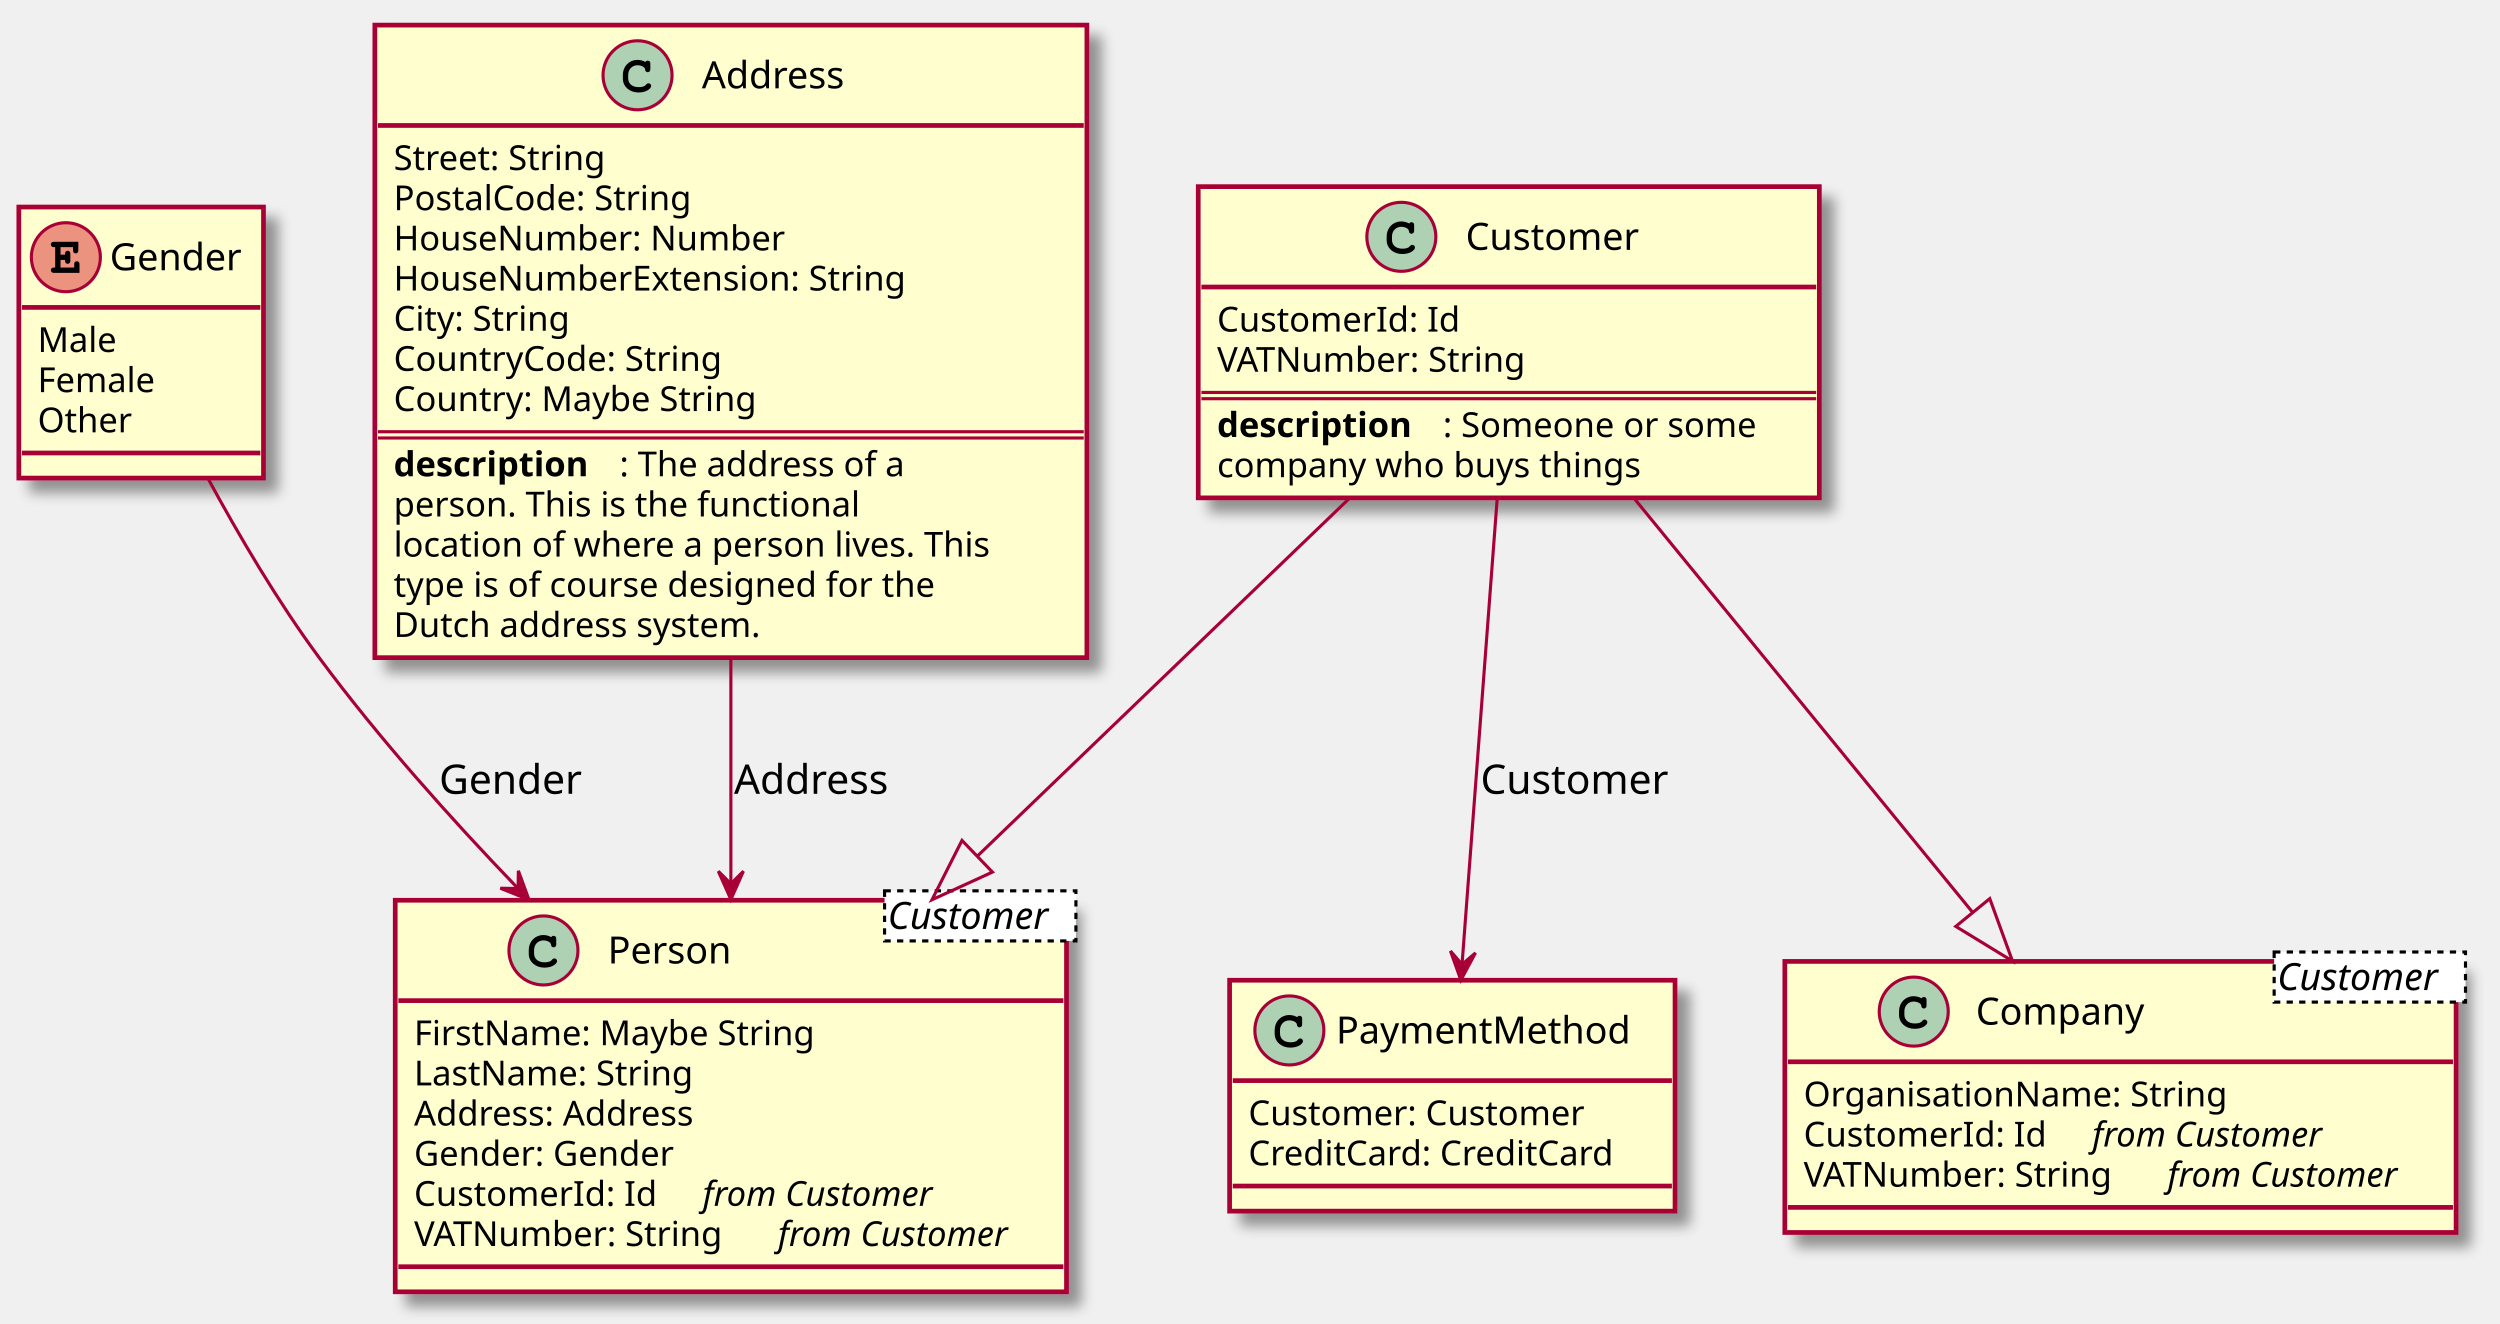
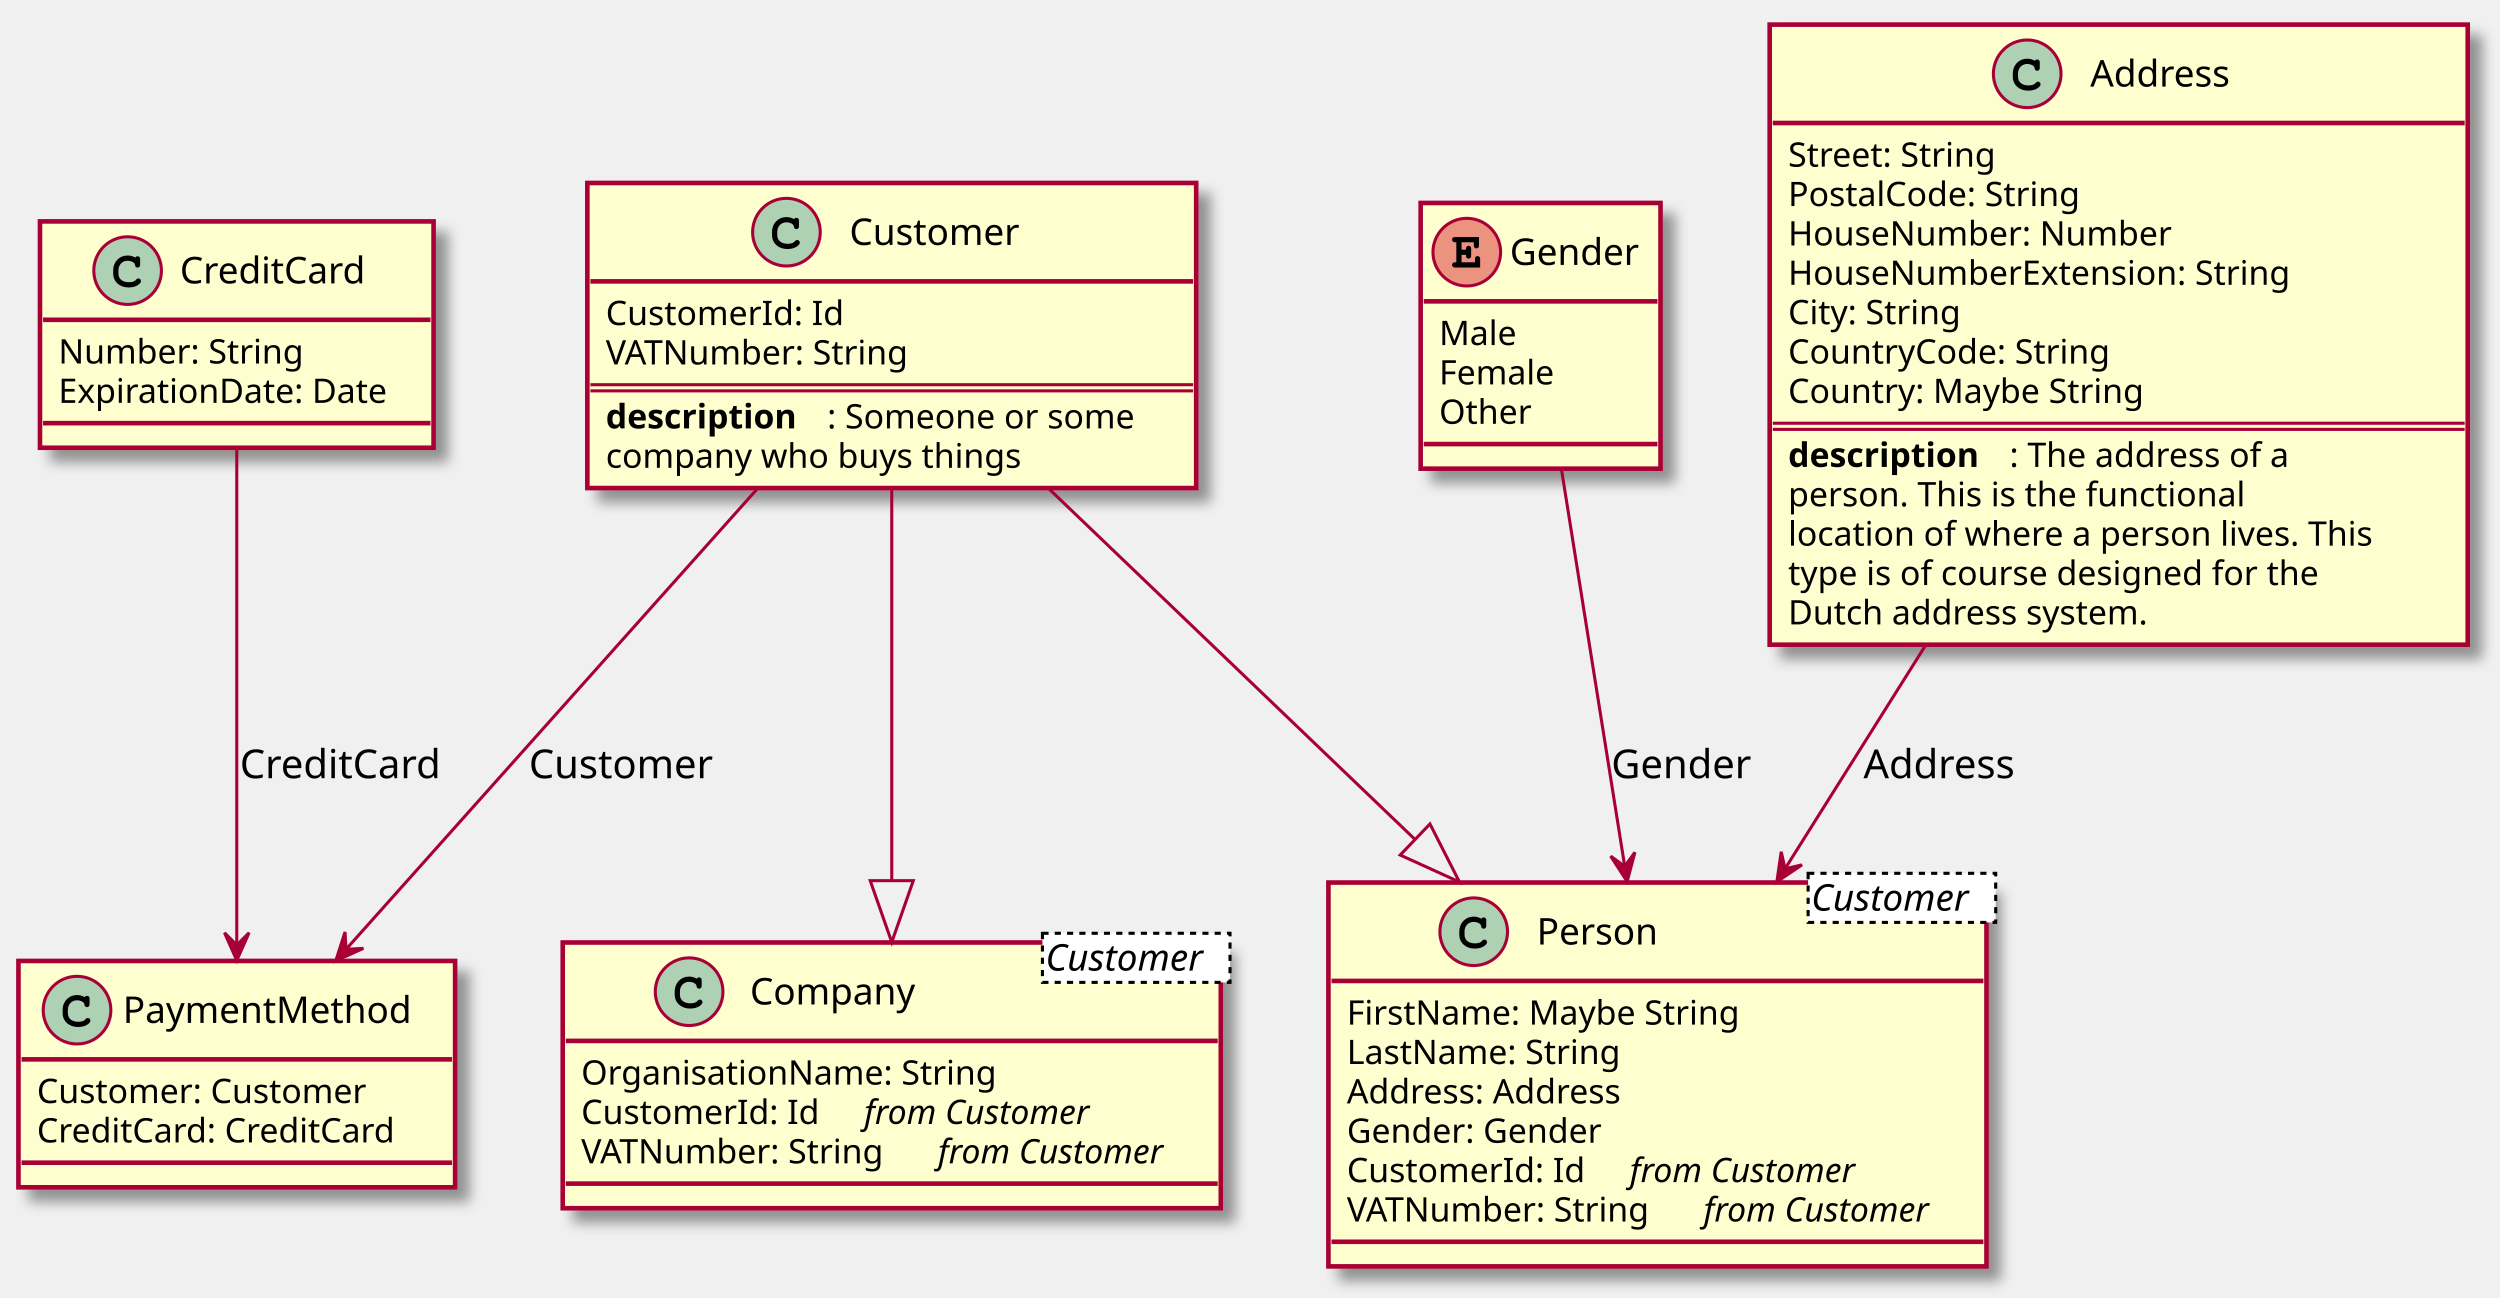
- <svg xmlns="http://www.w3.org/2000/svg" contentScriptType="application/ecmascript" contentStyleType="text/css" height="422px" preserveAspectRatio="none" style="width:797px;height:422px;" version="1.1" viewBox="0 0 797 422" width="797px" zoomAndPan="magnify">
+ <svg xmlns="http://www.w3.org/2000/svg" contentScriptType="application/ecmascript" contentStyleType="text/css" height="422px" preserveAspectRatio="none" style="width:813px;height:422px;" version="1.1" viewBox="0 0 813 422" width="813px" zoomAndPan="magnify">
  <defs>
-     <filter height="300%" id="fi6kofl54fwqf" width="300%" x="-1" y="-1">
+     <filter height="300%" id="f1x8xtgmar4hmu" width="300%" x="-1" y="-1">
      <feGaussianBlur result="blurOut" stdDeviation="2.0" />
      <feColorMatrix in="blurOut" result="blurOut2" type="matrix" values="0 0 0 0 0 0 0 0 0 0 0 0 0 0 0 0 0 0 .4 0" />
      <feOffset dx="4.0" dy="4.0" in="blurOut2" result="blurOut3" />
      <feBlend in="SourceGraphic" in2="blurOut3" mode="normal" />
    </filter>
  </defs>
  <g>
-     <rect fill="#FEFECE" filter="url(#fi6kofl54fwqf)" height="86.414" id="Gender" style="stroke: #A80036; stroke-width: 1.5;" width="78" x="6" y="66" />
-     <ellipse cx="21" cy="82" fill="#EB937F" rx="11" ry="11" style="stroke: #A80036; stroke-width: 1.0;" />
-     <path d="M19.297,82.875 L19.297,85.297 L23.656,85.297 L23.656,84.422 C23.656,83.938 23.688,83.797 23.797,83.641 C23.969,83.391 24.234,83.281 24.5,83.281 C24.781,83.281 25.062,83.438 25.234,83.688 C25.312,83.844 25.344,83.984 25.344,84.422 L25.344,87 L17.344,87 C16.953,87 16.719,86.953 16.578,86.828 C16.359,86.672 16.219,86.422 16.219,86.156 C16.219,85.859 16.375,85.594 16.625,85.422 C16.781,85.312 16.938,85.297 17.344,85.297 L17.594,85.297 L17.594,78.781 L17.344,78.781 C16.922,78.781 16.734,78.75 16.578,78.641 C16.359,78.469 16.219,78.219 16.219,77.938 C16.219,77.656 16.375,77.359 16.625,77.203 C16.781,77.109 16.906,77.094 17.344,77.094 L24.969,77.094 L24.969,79.641 C24.969,80.109 24.938,80.25 24.828,80.422 C24.656,80.641 24.391,80.781 24.125,80.781 C23.844,80.781 23.562,80.625 23.391,80.375 C23.312,80.219 23.281,80.047 23.281,79.641 L23.281,78.781 L19.297,78.781 L19.297,81.188 L20.75,81.188 L20.75,81.062 C20.75,80.609 20.781,80.453 20.891,80.281 C21.062,80.062 21.328,79.922 21.578,79.922 C22.031,79.922 22.344,80.234 22.406,80.703 C22.422,80.859 22.422,80.906 22.422,81.062 L22.422,82.984 C22.422,83.438 22.391,83.594 22.266,83.75 C22.109,83.969 21.844,84.109 21.594,84.109 C21.297,84.109 21.016,83.953 20.859,83.703 C20.781,83.547 20.75,83.391 20.75,82.984 L20.75,82.875 Z " />
-     <text fill="#000000" font-family="sans-serif" font-size="12" lengthAdjust="spacingAndGlyphs" textLength="46" x="35" y="86.154">Gender</text>
-     <line style="stroke: #A80036; stroke-width: 1.5;" x1="7" x2="83" y1="98" y2="98" />
-     <text fill="#000000" font-family="sans-serif" font-size="11" lengthAdjust="spacingAndGlyphs" textLength="26" x="12" y="112.21">Male</text>
-     <text fill="#000000" font-family="sans-serif" font-size="11" lengthAdjust="spacingAndGlyphs" textLength="41" x="12" y="125.015">Female</text>
-     <text fill="#000000" font-family="sans-serif" font-size="11" lengthAdjust="spacingAndGlyphs" textLength="32" x="12" y="137.82">Other</text>
-     <line style="stroke: #A80036; stroke-width: 1.5;" x1="7" x2="83" y1="144.414" y2="144.414" />
-     <rect fill="#FEFECE" filter="url(#fi6kofl54fwqf)" height="201.656" id="Address" style="stroke: #A80036; stroke-width: 1.5;" width="227" x="119.5" y="8" />
-     <ellipse cx="203.25" cy="24" fill="#ADD1B2" rx="11" ry="11" style="stroke: #A80036; stroke-width: 1.0;" />
-     <path d="M205.594,19.672 L205.766,19.75 C205.984,19.438 206.188,19.344 206.484,19.344 C206.781,19.344 207.062,19.484 207.219,19.75 C207.312,19.906 207.328,20.031 207.328,20.469 L207.328,21.891 C207.328,22.312 207.297,22.5 207.188,22.656 C207.016,22.875 206.75,23.016 206.484,23.016 C206.266,23.016 206.031,22.906 205.891,22.766 C205.75,22.641 205.719,22.516 205.656,22.109 C205.562,21.703 205.391,21.484 204.906,21.203 C204.438,20.953 203.828,20.797 203.25,20.797 C201.516,20.797 200.266,22.109 200.266,23.891 L200.266,24.984 C200.266,26.688 201.562,27.781 203.609,27.781 C204.375,27.781 205.062,27.656 205.484,27.391 C205.672,27.297 205.672,27.297 206.125,26.812 C206.312,26.625 206.516,26.547 206.734,26.547 C207.203,26.547 207.594,26.938 207.594,27.391 C207.594,27.781 207.266,28.234 206.688,28.641 C205.938,29.188 204.781,29.484 203.562,29.484 C200.672,29.484 198.562,27.594 198.562,25.016 L198.562,23.891 C198.562,21.172 200.562,19.094 203.188,19.094 C204.062,19.094 204.656,19.234 205.594,19.672 Z " />
-     <text fill="#000000" font-family="sans-serif" font-size="12" lengthAdjust="spacingAndGlyphs" textLength="51" x="223.75" y="28.154">Address</text>
-     <line style="stroke: #A80036; stroke-width: 1.5;" x1="120.5" x2="345.5" y1="40" y2="40" />
-     <text fill="#000000" font-family="sans-serif" font-size="11" lengthAdjust="spacingAndGlyphs" textLength="77" x="125.5" y="54.21">Street: String</text>
-     <text fill="#000000" font-family="sans-serif" font-size="11" lengthAdjust="spacingAndGlyphs" textLength="106" x="125.5" y="67.015">PostalCode: String</text>
-     <text fill="#000000" font-family="sans-serif" font-size="11" lengthAdjust="spacingAndGlyphs" textLength="134" x="125.5" y="79.82">HouseNumber: Number</text>
-     <text fill="#000000" font-family="sans-serif" font-size="11" lengthAdjust="spacingAndGlyphs" textLength="178" x="125.5" y="92.624">HouseNumberExtension: String</text>
-     <text fill="#000000" font-family="sans-serif" font-size="11" lengthAdjust="spacingAndGlyphs" textLength="63" x="125.5" y="105.429">City: String</text>
-     <text fill="#000000" font-family="sans-serif" font-size="11" lengthAdjust="spacingAndGlyphs" textLength="115" x="125.5" y="118.234">CountryCode: String</text>
-     <text fill="#000000" font-family="sans-serif" font-size="11" lengthAdjust="spacingAndGlyphs" textLength="126" x="125.5" y="131.039">Country: Maybe String</text>
-     <line style="stroke: #A80036; stroke-width: 1.0;" x1="120.5" x2="345.5" y1="137.633" y2="137.633" />
-     <line style="stroke: #A80036; stroke-width: 1.0;" x1="120.5" x2="345.5" y1="139.633" y2="139.633" />
-     <text fill="#000000" font-family="sans-serif" font-size="11" font-weight="bold" lengthAdjust="spacingAndGlyphs" textLength="72" x="125.5" y="151.843">description</text>
-     <text fill="#000000" font-family="sans-serif" font-size="11" lengthAdjust="spacingAndGlyphs" textLength="106" x="197.5" y="151.843">: The address of a</text>
-     <text fill="#000000" font-family="sans-serif" font-size="11" lengthAdjust="spacingAndGlyphs" textLength="167" x="125.5" y="164.648">person. This is the functional</text>
-     <text fill="#000000" font-family="sans-serif" font-size="11" lengthAdjust="spacingAndGlyphs" textLength="215" x="125.5" y="177.453">location of where a person lives. This</text>
-     <text fill="#000000" font-family="sans-serif" font-size="11" lengthAdjust="spacingAndGlyphs" textLength="194" x="125.5" y="190.257">type is of course designed for the</text>
-     <text fill="#000000" font-family="sans-serif" font-size="11" lengthAdjust="spacingAndGlyphs" textLength="133" x="125.5" y="203.062">Dutch address system.</text>
-     <rect fill="#FEFECE" filter="url(#fi6kofl54fwqf)" height="124.828" id="Person" style="stroke: #A80036; stroke-width: 1.5;" width="214" x="126" y="287" />
-     <ellipse cx="173.25" cy="303" fill="#ADD1B2" rx="11" ry="11" style="stroke: #A80036; stroke-width: 1.0;" />
-     <path d="M175.594,298.672 L175.766,298.75 C175.984,298.438 176.188,298.344 176.484,298.344 C176.781,298.344 177.062,298.484 177.219,298.75 C177.312,298.906 177.328,299.031 177.328,299.469 L177.328,300.891 C177.328,301.312 177.297,301.5 177.188,301.656 C177.016,301.875 176.75,302.016 176.484,302.016 C176.266,302.016 176.031,301.906 175.891,301.766 C175.75,301.641 175.719,301.516 175.656,301.109 C175.562,300.703 175.391,300.484 174.906,300.203 C174.438,299.953 173.828,299.797 173.25,299.797 C171.516,299.797 170.266,301.109 170.266,302.891 L170.266,303.984 C170.266,305.688 171.562,306.781 173.609,306.781 C174.375,306.781 175.062,306.656 175.484,306.391 C175.672,306.297 175.672,306.297 176.125,305.812 C176.312,305.625 176.516,305.547 176.734,305.547 C177.203,305.547 177.594,305.938 177.594,306.391 C177.594,306.781 177.266,307.234 176.688,307.641 C175.938,308.188 174.781,308.484 173.562,308.484 C170.672,308.484 168.562,306.594 168.562,304.016 L168.562,302.891 C168.562,300.172 170.562,298.094 173.188,298.094 C174.062,298.094 174.656,298.234 175.594,298.672 Z " />
-     <text fill="#000000" font-family="sans-serif" font-size="12" lengthAdjust="spacingAndGlyphs" textLength="44" x="193.75" y="307.154">Person</text>
-     <rect fill="#FFFFFF" height="15.969" style="stroke: #000000; stroke-width: 1.0; stroke-dasharray: 2.0,2.0;" width="61" x="282" y="284" />
-     <text fill="#000000" font-family="sans-serif" font-size="12" font-style="italic" lengthAdjust="spacingAndGlyphs" textLength="59" x="283" y="296.139">Customer</text>
-     <line style="stroke: #A80036; stroke-width: 1.5;" x1="127" x2="339" y1="319" y2="319" />
-     <text fill="#000000" font-family="sans-serif" font-size="11" lengthAdjust="spacingAndGlyphs" textLength="140" x="132" y="333.21">FirstName: Maybe String</text>
-     <text fill="#000000" font-family="sans-serif" font-size="11" lengthAdjust="spacingAndGlyphs" textLength="99" x="132" y="346.015">LastName: String</text>
-     <text fill="#000000" font-family="sans-serif" font-size="11" lengthAdjust="spacingAndGlyphs" textLength="102" x="132" y="358.82">Address: Address</text>
-     <text fill="#000000" font-family="sans-serif" font-size="11" lengthAdjust="spacingAndGlyphs" textLength="92" x="132" y="371.625">Gender: Gender</text>
-     <text fill="#000000" font-family="sans-serif" font-size="11" lengthAdjust="spacingAndGlyphs" textLength="84" x="132" y="384.429">CustomerId: Id</text>
-     <text fill="#000000" font-family="sans-serif" font-size="11" font-style="italic" lengthAdjust="spacingAndGlyphs" textLength="86" x="224" y="384.429">from Customer</text>
-     <text fill="#000000" font-family="sans-serif" font-size="11" lengthAdjust="spacingAndGlyphs" textLength="108" x="132" y="397.234">VATNumber: String</text>
-     <text fill="#000000" font-family="sans-serif" font-size="11" font-style="italic" lengthAdjust="spacingAndGlyphs" textLength="86" x="248" y="397.234">from Customer</text>
-     <line style="stroke: #A80036; stroke-width: 1.5;" x1="127" x2="339" y1="403.828" y2="403.828" />
-     <rect fill="#FEFECE" filter="url(#fi6kofl54fwqf)" height="99.219" id="Customer" style="stroke: #A80036; stroke-width: 1.5;" width="198" x="382" y="59.5" />
-     <ellipse cx="446.75" cy="75.5" fill="#ADD1B2" rx="11" ry="11" style="stroke: #A80036; stroke-width: 1.0;" />
-     <path d="M449.094,71.172 L449.266,71.25 C449.484,70.938 449.688,70.844 449.984,70.844 C450.281,70.844 450.562,70.984 450.719,71.25 C450.812,71.406 450.828,71.531 450.828,71.969 L450.828,73.391 C450.828,73.812 450.797,74 450.688,74.156 C450.516,74.375 450.25,74.516 449.984,74.516 C449.766,74.516 449.531,74.406 449.391,74.266 C449.25,74.141 449.219,74.016 449.156,73.609 C449.062,73.203 448.891,72.984 448.406,72.703 C447.938,72.453 447.328,72.297 446.75,72.297 C445.016,72.297 443.766,73.609 443.766,75.391 L443.766,76.484 C443.766,78.188 445.062,79.281 447.109,79.281 C447.875,79.281 448.562,79.156 448.984,78.891 C449.172,78.797 449.172,78.797 449.625,78.312 C449.812,78.125 450.016,78.047 450.234,78.047 C450.703,78.047 451.094,78.438 451.094,78.891 C451.094,79.281 450.766,79.734 450.188,80.141 C449.438,80.688 448.281,80.984 447.062,80.984 C444.172,80.984 442.062,79.094 442.062,76.516 L442.062,75.391 C442.062,72.672 444.062,70.594 446.688,70.594 C447.562,70.594 448.156,70.734 449.094,71.172 Z " />
-     <text fill="#000000" font-family="sans-serif" font-size="12" lengthAdjust="spacingAndGlyphs" textLength="60" x="467.25" y="79.654">Customer</text>
-     <line style="stroke: #A80036; stroke-width: 1.5;" x1="383" x2="579" y1="91.5" y2="91.5" />
-     <text fill="#000000" font-family="sans-serif" font-size="11" lengthAdjust="spacingAndGlyphs" textLength="84" x="388" y="105.71">CustomerId: Id</text>
-     <text fill="#000000" font-family="sans-serif" font-size="11" lengthAdjust="spacingAndGlyphs" textLength="108" x="388" y="118.515">VATNumber: String</text>
-     <line style="stroke: #A80036; stroke-width: 1.0;" x1="383" x2="579" y1="125.109" y2="125.109" />
-     <line style="stroke: #A80036; stroke-width: 1.0;" x1="383" x2="579" y1="127.109" y2="127.109" />
-     <text fill="#000000" font-family="sans-serif" font-size="11" font-weight="bold" lengthAdjust="spacingAndGlyphs" textLength="72" x="388" y="139.32">description</text>
-     <text fill="#000000" font-family="sans-serif" font-size="11" lengthAdjust="spacingAndGlyphs" textLength="114" x="460" y="139.32">: Someone or some</text>
-     <text fill="#000000" font-family="sans-serif" font-size="11" lengthAdjust="spacingAndGlyphs" textLength="148" x="388" y="152.125">company who buys things</text>
-     <rect fill="#FEFECE" filter="url(#fi6kofl54fwqf)" height="73.609" id="PaymentMethod" style="stroke: #A80036; stroke-width: 1.5;" width="142" x="392" y="312.5" />
-     <ellipse cx="411.05" cy="328.5" fill="#ADD1B2" rx="11" ry="11" style="stroke: #A80036; stroke-width: 1.0;" />
-     <path d="M413.394,324.172 L413.566,324.25 C413.784,323.938 413.988,323.844 414.284,323.844 C414.581,323.844 414.863,323.984 415.019,324.25 C415.113,324.406 415.128,324.531 415.128,324.969 L415.128,326.391 C415.128,326.812 415.097,327 414.988,327.156 C414.816,327.375 414.55,327.516 414.284,327.516 C414.066,327.516 413.831,327.406 413.691,327.266 C413.55,327.141 413.519,327.016 413.456,326.609 C413.363,326.203 413.191,325.984 412.706,325.703 C412.238,325.453 411.628,325.297 411.05,325.297 C409.316,325.297 408.066,326.609 408.066,328.391 L408.066,329.484 C408.066,331.188 409.363,332.281 411.409,332.281 C412.175,332.281 412.863,332.156 413.284,331.891 C413.472,331.797 413.472,331.797 413.925,331.312 C414.113,331.125 414.316,331.047 414.534,331.047 C415.003,331.047 415.394,331.438 415.394,331.891 C415.394,332.281 415.066,332.734 414.488,333.141 C413.738,333.688 412.581,333.984 411.363,333.984 C408.472,333.984 406.363,332.094 406.363,329.516 L406.363,328.391 C406.363,325.672 408.363,323.594 410.988,323.594 C411.863,323.594 412.456,323.734 413.394,324.172 Z " />
-     <text fill="#000000" font-family="sans-serif" font-size="12" lengthAdjust="spacingAndGlyphs" textLength="101" x="425.95" y="332.654">PaymentMethod</text>
-     <line style="stroke: #A80036; stroke-width: 1.5;" x1="393" x2="533" y1="344.5" y2="344.5" />
-     <text fill="#000000" font-family="sans-serif" font-size="11" lengthAdjust="spacingAndGlyphs" textLength="120" x="398" y="358.71">Customer: Customer</text>
-     <text fill="#000000" font-family="sans-serif" font-size="11" lengthAdjust="spacingAndGlyphs" textLength="130" x="398" y="371.515">CreditCard: CreditCard</text>
-     <line style="stroke: #A80036; stroke-width: 1.5;" x1="393" x2="533" y1="378.109" y2="378.109" />
-     <rect fill="#FEFECE" filter="url(#fi6kofl54fwqf)" height="86.414" id="Company" style="stroke: #A80036; stroke-width: 1.5;" width="214" x="569" y="306.5" />
-     <ellipse cx="610.1" cy="322.5" fill="#ADD1B2" rx="11" ry="11" style="stroke: #A80036; stroke-width: 1.0;" />
-     <path d="M612.444,318.172 L612.616,318.25 C612.834,317.938 613.038,317.844 613.334,317.844 C613.631,317.844 613.913,317.984 614.069,318.25 C614.163,318.406 614.178,318.531 614.178,318.969 L614.178,320.391 C614.178,320.812 614.147,321 614.038,321.156 C613.866,321.375 613.6,321.516 613.334,321.516 C613.116,321.516 612.881,321.406 612.741,321.266 C612.6,321.141 612.569,321.016 612.506,320.609 C612.413,320.203 612.241,319.984 611.756,319.703 C611.288,319.453 610.678,319.297 610.1,319.297 C608.366,319.297 607.116,320.609 607.116,322.391 L607.116,323.484 C607.116,325.188 608.413,326.281 610.459,326.281 C611.225,326.281 611.913,326.156 612.334,325.891 C612.522,325.797 612.522,325.797 612.975,325.312 C613.163,325.125 613.366,325.047 613.584,325.047 C614.053,325.047 614.444,325.438 614.444,325.891 C614.444,326.281 614.116,326.734 613.538,327.141 C612.788,327.688 611.631,327.984 610.413,327.984 C607.522,327.984 605.413,326.094 605.413,323.516 L605.413,322.391 C605.413,319.672 607.413,317.594 610.038,317.594 C610.913,317.594 611.506,317.734 612.444,318.172 Z " />
-     <text fill="#000000" font-family="sans-serif" font-size="12" lengthAdjust="spacingAndGlyphs" textLength="57" x="629.9" y="326.654">Company</text>
-     <rect fill="#FFFFFF" height="15.969" style="stroke: #000000; stroke-width: 1.0; stroke-dasharray: 2.0,2.0;" width="61" x="725" y="303.5" />
-     <text fill="#000000" font-family="sans-serif" font-size="12" font-style="italic" lengthAdjust="spacingAndGlyphs" textLength="59" x="726" y="315.639">Customer</text>
-     <line style="stroke: #A80036; stroke-width: 1.5;" x1="570" x2="782" y1="338.5" y2="338.5" />
-     <text fill="#000000" font-family="sans-serif" font-size="11" lengthAdjust="spacingAndGlyphs" textLength="148" x="575" y="352.71">OrganisationName: String</text>
-     <text fill="#000000" font-family="sans-serif" font-size="11" lengthAdjust="spacingAndGlyphs" textLength="84" x="575" y="365.515">CustomerId: Id</text>
-     <text fill="#000000" font-family="sans-serif" font-size="11" font-style="italic" lengthAdjust="spacingAndGlyphs" textLength="86" x="667" y="365.515">from Customer</text>
-     <text fill="#000000" font-family="sans-serif" font-size="11" lengthAdjust="spacingAndGlyphs" textLength="108" x="575" y="378.32">VATNumber: String</text>
-     <text fill="#000000" font-family="sans-serif" font-size="11" font-style="italic" lengthAdjust="spacingAndGlyphs" textLength="86" x="691" y="378.32">from Customer</text>
-     <line style="stroke: #A80036; stroke-width: 1.5;" x1="570" x2="782" y1="384.914" y2="384.914" />
-     <path d="M233,210.109 C233,234.184 233,259.328 233,281.476 " fill="none" id="Address-Person" style="stroke: #A80036; stroke-width: 1.0;" />
-     <polygon fill="#A80036" points="233,286.743,237,277.743,233,281.743,229,277.743,233,286.743" style="stroke: #A80036; stroke-width: 1.0;" />
-     <text fill="#000000" font-family="sans-serif" font-size="13" lengthAdjust="spacingAndGlyphs" textLength="52" x="234" y="253.067">Address</text>
-     <path d="M66.166,152.258 C76.097,170.631 88.673,192.019 102,210 C120.723,235.262 143.591,260.848 164.949,283.039 " fill="none" id="Gender-Person" style="stroke: #A80036; stroke-width: 1.0;" />
-     <polygon fill="#A80036" points="168.639,286.856,165.258,277.606,165.163,283.262,159.507,283.167,168.639,286.856" style="stroke: #A80036; stroke-width: 1.0;" />
-     <text fill="#000000" font-family="sans-serif" font-size="13" lengthAdjust="spacingAndGlyphs" textLength="47" x="140" y="253.067">Gender</text>
-     <path d="M430.515,158.552 C396.357,191.401 350.55,235.452 311.65,272.863 " fill="none" id="Customer-Person" style="stroke: #A80036; stroke-width: 1.0;" />
-     <polygon fill="none" points="316.386,278.02,297.118,286.838,306.681,267.929,316.386,278.02" style="stroke: #A80036; stroke-width: 1.0;" />
-     <path d="M477.336,158.552 C474.033,202.307 469.231,265.937 466.111,307.273 " fill="none" id="Customer-PaymentMethod" style="stroke: #A80036; stroke-width: 1.0;" />
-     <polygon fill="#A80036" points="465.721,312.452,470.386,303.777,466.097,307.466,462.409,303.176,465.721,312.452" style="stroke: #A80036; stroke-width: 1.0;" />
-     <text fill="#000000" font-family="sans-serif" font-size="13" lengthAdjust="spacingAndGlyphs" textLength="63" x="472" y="253.067">Customer</text>
-     <path d="M520.696,158.552 C551.987,196.823 595.709,250.299 628.793,290.763 " fill="none" id="Customer-Company" style="stroke: #A80036; stroke-width: 1.0;" />
-     <polygon fill="none" points="634.336,286.483,641.577,306.398,623.498,295.345,634.336,286.483" style="stroke: #A80036; stroke-width: 1.0;" />
+     <rect fill="#FEFECE" filter="url(#f1x8xtgmar4hmu)" height="73.609" id="CreditCard" style="stroke: #A80036; stroke-width: 1.5;" width="128" x="13" y="72" />
+     <ellipse cx="41.5" cy="88" fill="#ADD1B2" rx="11" ry="11" style="stroke: #A80036; stroke-width: 1.0;" />
+     <path d="M43.844,83.672 L44.016,83.75 C44.234,83.438 44.438,83.344 44.734,83.344 C45.031,83.344 45.312,83.484 45.469,83.75 C45.562,83.906 45.578,84.031 45.578,84.469 L45.578,85.891 C45.578,86.312 45.547,86.5 45.438,86.656 C45.266,86.875 45,87.016 44.734,87.016 C44.516,87.016 44.281,86.906 44.141,86.766 C44,86.641 43.969,86.516 43.906,86.109 C43.812,85.703 43.641,85.484 43.156,85.203 C42.688,84.953 42.078,84.797 41.5,84.797 C39.766,84.797 38.516,86.109 38.516,87.891 L38.516,88.984 C38.516,90.688 39.812,91.781 41.859,91.781 C42.625,91.781 43.312,91.656 43.734,91.391 C43.922,91.297 43.922,91.297 44.375,90.812 C44.562,90.625 44.766,90.547 44.984,90.547 C45.453,90.547 45.844,90.938 45.844,91.391 C45.844,91.781 45.516,92.234 44.938,92.641 C44.188,93.188 43.031,93.484 41.812,93.484 C38.922,93.484 36.812,91.594 36.812,89.016 L36.812,87.891 C36.812,85.172 38.812,83.094 41.438,83.094 C42.312,83.094 42.906,83.234 43.844,83.672 Z " />
+     <text fill="#000000" font-family="sans-serif" font-size="12" lengthAdjust="spacingAndGlyphs" textLength="66" x="58.5" y="92.154">CreditCard</text>
+     <line style="stroke: #A80036; stroke-width: 1.5;" x1="14" x2="140" y1="104" y2="104" />
+     <text fill="#000000" font-family="sans-serif" font-size="11" lengthAdjust="spacingAndGlyphs" textLength="87" x="19" y="118.21">Number: String</text>
+     <text fill="#000000" font-family="sans-serif" font-size="11" lengthAdjust="spacingAndGlyphs" textLength="116" x="19" y="131.015">ExpirationDate: Date</text>
+     <line style="stroke: #A80036; stroke-width: 1.5;" x1="14" x2="140" y1="137.609" y2="137.609" />
+     <rect fill="#FEFECE" filter="url(#f1x8xtgmar4hmu)" height="86.414" id="Gender" style="stroke: #A80036; stroke-width: 1.5;" width="78" x="462" y="66" />
+     <ellipse cx="477" cy="82" fill="#EB937F" rx="11" ry="11" style="stroke: #A80036; stroke-width: 1.0;" />
+     <path d="M475.297,82.875 L475.297,85.297 L479.656,85.297 L479.656,84.422 C479.656,83.938 479.688,83.797 479.797,83.641 C479.969,83.391 480.234,83.281 480.5,83.281 C480.781,83.281 481.062,83.438 481.234,83.688 C481.312,83.844 481.344,83.984 481.344,84.422 L481.344,87 L473.344,87 C472.953,87 472.719,86.953 472.578,86.828 C472.359,86.672 472.219,86.422 472.219,86.156 C472.219,85.859 472.375,85.594 472.625,85.422 C472.781,85.312 472.938,85.297 473.344,85.297 L473.594,85.297 L473.594,78.781 L473.344,78.781 C472.922,78.781 472.734,78.75 472.578,78.641 C472.359,78.469 472.219,78.219 472.219,77.938 C472.219,77.656 472.375,77.359 472.625,77.203 C472.781,77.109 472.906,77.094 473.344,77.094 L480.969,77.094 L480.969,79.641 C480.969,80.109 480.938,80.25 480.828,80.422 C480.656,80.641 480.391,80.781 480.125,80.781 C479.844,80.781 479.562,80.625 479.391,80.375 C479.312,80.219 479.281,80.047 479.281,79.641 L479.281,78.781 L475.297,78.781 L475.297,81.188 L476.75,81.188 L476.75,81.062 C476.75,80.609 476.781,80.453 476.891,80.281 C477.062,80.062 477.328,79.922 477.578,79.922 C478.031,79.922 478.344,80.234 478.406,80.703 C478.422,80.859 478.422,80.906 478.422,81.062 L478.422,82.984 C478.422,83.438 478.391,83.594 478.266,83.75 C478.109,83.969 477.844,84.109 477.594,84.109 C477.297,84.109 477.016,83.953 476.859,83.703 C476.781,83.547 476.75,83.391 476.75,82.984 L476.75,82.875 Z " />
+     <text fill="#000000" font-family="sans-serif" font-size="12" lengthAdjust="spacingAndGlyphs" textLength="46" x="491" y="86.154">Gender</text>
+     <line style="stroke: #A80036; stroke-width: 1.5;" x1="463" x2="539" y1="98" y2="98" />
+     <text fill="#000000" font-family="sans-serif" font-size="11" lengthAdjust="spacingAndGlyphs" textLength="26" x="468" y="112.21">Male</text>
+     <text fill="#000000" font-family="sans-serif" font-size="11" lengthAdjust="spacingAndGlyphs" textLength="41" x="468" y="125.015">Female</text>
+     <text fill="#000000" font-family="sans-serif" font-size="11" lengthAdjust="spacingAndGlyphs" textLength="32" x="468" y="137.82">Other</text>
+     <line style="stroke: #A80036; stroke-width: 1.5;" x1="463" x2="539" y1="144.414" y2="144.414" />
+     <rect fill="#FEFECE" filter="url(#f1x8xtgmar4hmu)" height="201.656" id="Address" style="stroke: #A80036; stroke-width: 1.5;" width="227" x="575.5" y="8" />
+     <ellipse cx="659.25" cy="24" fill="#ADD1B2" rx="11" ry="11" style="stroke: #A80036; stroke-width: 1.0;" />
+     <path d="M661.594,19.672 L661.766,19.75 C661.984,19.438 662.188,19.344 662.484,19.344 C662.781,19.344 663.062,19.484 663.219,19.75 C663.312,19.906 663.328,20.031 663.328,20.469 L663.328,21.891 C663.328,22.312 663.297,22.5 663.188,22.656 C663.016,22.875 662.75,23.016 662.484,23.016 C662.266,23.016 662.031,22.906 661.891,22.766 C661.75,22.641 661.719,22.516 661.656,22.109 C661.562,21.703 661.391,21.484 660.906,21.203 C660.438,20.953 659.828,20.797 659.25,20.797 C657.516,20.797 656.266,22.109 656.266,23.891 L656.266,24.984 C656.266,26.688 657.562,27.781 659.609,27.781 C660.375,27.781 661.062,27.656 661.484,27.391 C661.672,27.297 661.672,27.297 662.125,26.812 C662.312,26.625 662.516,26.547 662.734,26.547 C663.203,26.547 663.594,26.938 663.594,27.391 C663.594,27.781 663.266,28.234 662.688,28.641 C661.938,29.188 660.781,29.484 659.562,29.484 C656.672,29.484 654.562,27.594 654.562,25.016 L654.562,23.891 C654.562,21.172 656.562,19.094 659.188,19.094 C660.062,19.094 660.656,19.234 661.594,19.672 Z " />
+     <text fill="#000000" font-family="sans-serif" font-size="12" lengthAdjust="spacingAndGlyphs" textLength="51" x="679.75" y="28.154">Address</text>
+     <line style="stroke: #A80036; stroke-width: 1.5;" x1="576.5" x2="801.5" y1="40" y2="40" />
+     <text fill="#000000" font-family="sans-serif" font-size="11" lengthAdjust="spacingAndGlyphs" textLength="77" x="581.5" y="54.21">Street: String</text>
+     <text fill="#000000" font-family="sans-serif" font-size="11" lengthAdjust="spacingAndGlyphs" textLength="106" x="581.5" y="67.015">PostalCode: String</text>
+     <text fill="#000000" font-family="sans-serif" font-size="11" lengthAdjust="spacingAndGlyphs" textLength="134" x="581.5" y="79.82">HouseNumber: Number</text>
+     <text fill="#000000" font-family="sans-serif" font-size="11" lengthAdjust="spacingAndGlyphs" textLength="178" x="581.5" y="92.624">HouseNumberExtension: String</text>
+     <text fill="#000000" font-family="sans-serif" font-size="11" lengthAdjust="spacingAndGlyphs" textLength="63" x="581.5" y="105.429">City: String</text>
+     <text fill="#000000" font-family="sans-serif" font-size="11" lengthAdjust="spacingAndGlyphs" textLength="115" x="581.5" y="118.234">CountryCode: String</text>
+     <text fill="#000000" font-family="sans-serif" font-size="11" lengthAdjust="spacingAndGlyphs" textLength="126" x="581.5" y="131.039">Country: Maybe String</text>
+     <line style="stroke: #A80036; stroke-width: 1.0;" x1="576.5" x2="801.5" y1="137.633" y2="137.633" />
+     <line style="stroke: #A80036; stroke-width: 1.0;" x1="576.5" x2="801.5" y1="139.633" y2="139.633" />
+     <text fill="#000000" font-family="sans-serif" font-size="11" font-weight="bold" lengthAdjust="spacingAndGlyphs" textLength="72" x="581.5" y="151.843">description</text>
+     <text fill="#000000" font-family="sans-serif" font-size="11" lengthAdjust="spacingAndGlyphs" textLength="106" x="653.5" y="151.843">: The address of a</text>
+     <text fill="#000000" font-family="sans-serif" font-size="11" lengthAdjust="spacingAndGlyphs" textLength="167" x="581.5" y="164.648">person. This is the functional</text>
+     <text fill="#000000" font-family="sans-serif" font-size="11" lengthAdjust="spacingAndGlyphs" textLength="215" x="581.5" y="177.453">location of where a person lives. This</text>
+     <text fill="#000000" font-family="sans-serif" font-size="11" lengthAdjust="spacingAndGlyphs" textLength="194" x="581.5" y="190.257">type is of course designed for the</text>
+     <text fill="#000000" font-family="sans-serif" font-size="11" lengthAdjust="spacingAndGlyphs" textLength="133" x="581.5" y="203.062">Dutch address system.</text>
+     <rect fill="#FEFECE" filter="url(#f1x8xtgmar4hmu)" height="124.828" id="Person" style="stroke: #A80036; stroke-width: 1.5;" width="214" x="432" y="287" />
+     <ellipse cx="479.25" cy="303" fill="#ADD1B2" rx="11" ry="11" style="stroke: #A80036; stroke-width: 1.0;" />
+     <path d="M481.594,298.672 L481.766,298.75 C481.984,298.438 482.188,298.344 482.484,298.344 C482.781,298.344 483.062,298.484 483.219,298.75 C483.312,298.906 483.328,299.031 483.328,299.469 L483.328,300.891 C483.328,301.312 483.297,301.5 483.188,301.656 C483.016,301.875 482.75,302.016 482.484,302.016 C482.266,302.016 482.031,301.906 481.891,301.766 C481.75,301.641 481.719,301.516 481.656,301.109 C481.562,300.703 481.391,300.484 480.906,300.203 C480.438,299.953 479.828,299.797 479.25,299.797 C477.516,299.797 476.266,301.109 476.266,302.891 L476.266,303.984 C476.266,305.688 477.562,306.781 479.609,306.781 C480.375,306.781 481.062,306.656 481.484,306.391 C481.672,306.297 481.672,306.297 482.125,305.812 C482.312,305.625 482.516,305.547 482.734,305.547 C483.203,305.547 483.594,305.938 483.594,306.391 C483.594,306.781 483.266,307.234 482.688,307.641 C481.938,308.188 480.781,308.484 479.562,308.484 C476.672,308.484 474.562,306.594 474.562,304.016 L474.562,302.891 C474.562,300.172 476.562,298.094 479.188,298.094 C480.062,298.094 480.656,298.234 481.594,298.672 Z " />
+     <text fill="#000000" font-family="sans-serif" font-size="12" lengthAdjust="spacingAndGlyphs" textLength="44" x="499.75" y="307.154">Person</text>
+     <rect fill="#FFFFFF" height="15.969" style="stroke: #000000; stroke-width: 1.0; stroke-dasharray: 2.0,2.0;" width="61" x="588" y="284" />
+     <text fill="#000000" font-family="sans-serif" font-size="12" font-style="italic" lengthAdjust="spacingAndGlyphs" textLength="59" x="589" y="296.139">Customer</text>
+     <line style="stroke: #A80036; stroke-width: 1.5;" x1="433" x2="645" y1="319" y2="319" />
+     <text fill="#000000" font-family="sans-serif" font-size="11" lengthAdjust="spacingAndGlyphs" textLength="140" x="438" y="333.21">FirstName: Maybe String</text>
+     <text fill="#000000" font-family="sans-serif" font-size="11" lengthAdjust="spacingAndGlyphs" textLength="99" x="438" y="346.015">LastName: String</text>
+     <text fill="#000000" font-family="sans-serif" font-size="11" lengthAdjust="spacingAndGlyphs" textLength="102" x="438" y="358.82">Address: Address</text>
+     <text fill="#000000" font-family="sans-serif" font-size="11" lengthAdjust="spacingAndGlyphs" textLength="92" x="438" y="371.625">Gender: Gender</text>
+     <text fill="#000000" font-family="sans-serif" font-size="11" lengthAdjust="spacingAndGlyphs" textLength="84" x="438" y="384.429">CustomerId: Id</text>
+     <text fill="#000000" font-family="sans-serif" font-size="11" font-style="italic" lengthAdjust="spacingAndGlyphs" textLength="86" x="530" y="384.429">from Customer</text>
+     <text fill="#000000" font-family="sans-serif" font-size="11" lengthAdjust="spacingAndGlyphs" textLength="108" x="438" y="397.234">VATNumber: String</text>
+     <text fill="#000000" font-family="sans-serif" font-size="11" font-style="italic" lengthAdjust="spacingAndGlyphs" textLength="86" x="554" y="397.234">from Customer</text>
+     <line style="stroke: #A80036; stroke-width: 1.5;" x1="433" x2="645" y1="403.828" y2="403.828" />
+     <rect fill="#FEFECE" filter="url(#f1x8xtgmar4hmu)" height="99.219" id="Customer" style="stroke: #A80036; stroke-width: 1.5;" width="198" x="191" y="59.5" />
+     <ellipse cx="255.75" cy="75.5" fill="#ADD1B2" rx="11" ry="11" style="stroke: #A80036; stroke-width: 1.0;" />
+     <path d="M258.094,71.172 L258.266,71.25 C258.484,70.938 258.688,70.844 258.984,70.844 C259.281,70.844 259.562,70.984 259.719,71.25 C259.812,71.406 259.828,71.531 259.828,71.969 L259.828,73.391 C259.828,73.812 259.797,74 259.688,74.156 C259.516,74.375 259.25,74.516 258.984,74.516 C258.766,74.516 258.531,74.406 258.391,74.266 C258.25,74.141 258.219,74.016 258.156,73.609 C258.062,73.203 257.891,72.984 257.406,72.703 C256.938,72.453 256.328,72.297 255.75,72.297 C254.016,72.297 252.766,73.609 252.766,75.391 L252.766,76.484 C252.766,78.188 254.062,79.281 256.109,79.281 C256.875,79.281 257.562,79.156 257.984,78.891 C258.172,78.797 258.172,78.797 258.625,78.312 C258.812,78.125 259.016,78.047 259.234,78.047 C259.703,78.047 260.094,78.438 260.094,78.891 C260.094,79.281 259.766,79.734 259.188,80.141 C258.438,80.688 257.281,80.984 256.062,80.984 C253.172,80.984 251.062,79.094 251.062,76.516 L251.062,75.391 C251.062,72.672 253.062,70.594 255.688,70.594 C256.562,70.594 257.156,70.734 258.094,71.172 Z " />
+     <text fill="#000000" font-family="sans-serif" font-size="12" lengthAdjust="spacingAndGlyphs" textLength="60" x="276.25" y="79.654">Customer</text>
+     <line style="stroke: #A80036; stroke-width: 1.5;" x1="192" x2="388" y1="91.5" y2="91.5" />
+     <text fill="#000000" font-family="sans-serif" font-size="11" lengthAdjust="spacingAndGlyphs" textLength="84" x="197" y="105.71">CustomerId: Id</text>
+     <text fill="#000000" font-family="sans-serif" font-size="11" lengthAdjust="spacingAndGlyphs" textLength="108" x="197" y="118.515">VATNumber: String</text>
+     <line style="stroke: #A80036; stroke-width: 1.0;" x1="192" x2="388" y1="125.109" y2="125.109" />
+     <line style="stroke: #A80036; stroke-width: 1.0;" x1="192" x2="388" y1="127.109" y2="127.109" />
+     <text fill="#000000" font-family="sans-serif" font-size="11" font-weight="bold" lengthAdjust="spacingAndGlyphs" textLength="72" x="197" y="139.32">description</text>
+     <text fill="#000000" font-family="sans-serif" font-size="11" lengthAdjust="spacingAndGlyphs" textLength="114" x="269" y="139.32">: Someone or some</text>
+     <text fill="#000000" font-family="sans-serif" font-size="11" lengthAdjust="spacingAndGlyphs" textLength="148" x="197" y="152.125">company who buys things</text>
+     <rect fill="#FEFECE" filter="url(#f1x8xtgmar4hmu)" height="73.609" id="PaymentMethod" style="stroke: #A80036; stroke-width: 1.5;" width="142" x="6" y="312.5" />
+     <ellipse cx="25.05" cy="328.5" fill="#ADD1B2" rx="11" ry="11" style="stroke: #A80036; stroke-width: 1.0;" />
+     <path d="M27.394,324.172 L27.566,324.25 C27.784,323.938 27.988,323.844 28.284,323.844 C28.581,323.844 28.863,323.984 29.019,324.25 C29.113,324.406 29.128,324.531 29.128,324.969 L29.128,326.391 C29.128,326.812 29.097,327 28.988,327.156 C28.816,327.375 28.55,327.516 28.284,327.516 C28.066,327.516 27.831,327.406 27.691,327.266 C27.55,327.141 27.519,327.016 27.456,326.609 C27.363,326.203 27.191,325.984 26.706,325.703 C26.238,325.453 25.628,325.297 25.05,325.297 C23.316,325.297 22.066,326.609 22.066,328.391 L22.066,329.484 C22.066,331.188 23.363,332.281 25.409,332.281 C26.175,332.281 26.863,332.156 27.284,331.891 C27.472,331.797 27.472,331.797 27.925,331.312 C28.113,331.125 28.316,331.047 28.534,331.047 C29.003,331.047 29.394,331.438 29.394,331.891 C29.394,332.281 29.066,332.734 28.488,333.141 C27.738,333.688 26.581,333.984 25.363,333.984 C22.472,333.984 20.363,332.094 20.363,329.516 L20.363,328.391 C20.363,325.672 22.363,323.594 24.988,323.594 C25.863,323.594 26.456,323.734 27.394,324.172 Z " />
+     <text fill="#000000" font-family="sans-serif" font-size="12" lengthAdjust="spacingAndGlyphs" textLength="101" x="39.95" y="332.654">PaymentMethod</text>
+     <line style="stroke: #A80036; stroke-width: 1.5;" x1="7" x2="147" y1="344.5" y2="344.5" />
+     <text fill="#000000" font-family="sans-serif" font-size="11" lengthAdjust="spacingAndGlyphs" textLength="120" x="12" y="358.71">Customer: Customer</text>
+     <text fill="#000000" font-family="sans-serif" font-size="11" lengthAdjust="spacingAndGlyphs" textLength="130" x="12" y="371.515">CreditCard: CreditCard</text>
+     <line style="stroke: #A80036; stroke-width: 1.5;" x1="7" x2="147" y1="378.109" y2="378.109" />
+     <rect fill="#FEFECE" filter="url(#f1x8xtgmar4hmu)" height="86.414" id="Company" style="stroke: #A80036; stroke-width: 1.5;" width="214" x="183" y="306.5" />
+     <ellipse cx="224.1" cy="322.5" fill="#ADD1B2" rx="11" ry="11" style="stroke: #A80036; stroke-width: 1.0;" />
+     <path d="M226.444,318.172 L226.616,318.25 C226.834,317.938 227.037,317.844 227.334,317.844 C227.631,317.844 227.912,317.984 228.069,318.25 C228.162,318.406 228.178,318.531 228.178,318.969 L228.178,320.391 C228.178,320.812 228.147,321 228.037,321.156 C227.866,321.375 227.6,321.516 227.334,321.516 C227.116,321.516 226.881,321.406 226.741,321.266 C226.6,321.141 226.569,321.016 226.506,320.609 C226.412,320.203 226.241,319.984 225.756,319.703 C225.287,319.453 224.678,319.297 224.1,319.297 C222.366,319.297 221.116,320.609 221.116,322.391 L221.116,323.484 C221.116,325.188 222.412,326.281 224.459,326.281 C225.225,326.281 225.912,326.156 226.334,325.891 C226.522,325.797 226.522,325.797 226.975,325.312 C227.162,325.125 227.366,325.047 227.584,325.047 C228.053,325.047 228.444,325.438 228.444,325.891 C228.444,326.281 228.116,326.734 227.537,327.141 C226.787,327.688 225.631,327.984 224.412,327.984 C221.522,327.984 219.412,326.094 219.412,323.516 L219.412,322.391 C219.412,319.672 221.412,317.594 224.037,317.594 C224.912,317.594 225.506,317.734 226.444,318.172 Z " />
+     <text fill="#000000" font-family="sans-serif" font-size="12" lengthAdjust="spacingAndGlyphs" textLength="57" x="243.9" y="326.654">Company</text>
+     <rect fill="#FFFFFF" height="15.969" style="stroke: #000000; stroke-width: 1.0; stroke-dasharray: 2.0,2.0;" width="61" x="339" y="303.5" />
+     <text fill="#000000" font-family="sans-serif" font-size="12" font-style="italic" lengthAdjust="spacingAndGlyphs" textLength="59" x="340" y="315.639">Customer</text>
+     <line style="stroke: #A80036; stroke-width: 1.5;" x1="184" x2="396" y1="338.5" y2="338.5" />
+     <text fill="#000000" font-family="sans-serif" font-size="11" lengthAdjust="spacingAndGlyphs" textLength="148" x="189" y="352.71">OrganisationName: String</text>
+     <text fill="#000000" font-family="sans-serif" font-size="11" lengthAdjust="spacingAndGlyphs" textLength="84" x="189" y="365.515">CustomerId: Id</text>
+     <text fill="#000000" font-family="sans-serif" font-size="11" font-style="italic" lengthAdjust="spacingAndGlyphs" textLength="86" x="281" y="365.515">from Customer</text>
+     <text fill="#000000" font-family="sans-serif" font-size="11" lengthAdjust="spacingAndGlyphs" textLength="108" x="189" y="378.32">VATNumber: String</text>
+     <text fill="#000000" font-family="sans-serif" font-size="11" font-style="italic" lengthAdjust="spacingAndGlyphs" textLength="86" x="305" y="378.32">from Customer</text>
+     <line style="stroke: #A80036; stroke-width: 1.5;" x1="184" x2="396" y1="384.914" y2="384.914" />
+     <path d="M626.038,210.109 C610.705,234.489 594.683,259.965 580.625,282.316 " fill="none" id="Address-Person" style="stroke: #A80036; stroke-width: 1.0;" />
+     <polygon fill="#A80036" points="577.841,286.743,586.019,281.255,580.503,282.511,579.248,276.995,577.841,286.743" style="stroke: #A80036; stroke-width: 1.0;" />
+     <text fill="#000000" font-family="sans-serif" font-size="13" lengthAdjust="spacingAndGlyphs" textLength="52" x="606" y="253.067">Address</text>
+     <path d="M507.706,152.09 C513.419,187.943 521.729,240.102 528.351,281.661 " fill="none" id="Gender-Person" style="stroke: #A80036; stroke-width: 1.0;" />
+     <polygon fill="#A80036" points="529.149,286.674,531.683,277.157,528.362,281.736,523.782,278.416,529.149,286.674" style="stroke: #A80036; stroke-width: 1.0;" />
+     <text fill="#000000" font-family="sans-serif" font-size="13" lengthAdjust="spacingAndGlyphs" textLength="47" x="524" y="253.067">Gender</text>
+     <path d="M340.689,158.552 C374.985,191.401 420.976,235.452 460.033,272.863 " fill="none" id="Customer-Person" style="stroke: #A80036; stroke-width: 1.0;" />
+     <polygon fill="none" points="465.022,267.948,474.623,286.838,455.338,278.059,465.022,267.948" style="stroke: #A80036; stroke-width: 1.0;" />
+     <path d="M246.64,158.552 C207.165,202.752 149.577,267.235 112.697,308.529 " fill="none" id="Customer-PaymentMethod" style="stroke: #A80036; stroke-width: 1.0;" />
+     <polygon fill="#A80036" points="109.194,312.452,118.172,308.403,112.525,308.722,112.206,303.074,109.194,312.452" style="stroke: #A80036; stroke-width: 1.0;" />
+     <text fill="#000000" font-family="sans-serif" font-size="13" lengthAdjust="spacingAndGlyphs" textLength="63" x="172" y="253.067">Customer</text>
+     <path d="M77,146.223 C77,189.512 77,261.78 77,307.199 " fill="none" id="CreditCard-PaymentMethod" style="stroke: #A80036; stroke-width: 1.0;" />
+     <polygon fill="#A80036" points="77,312.328,81,303.328,77,307.328,73,303.328,77,312.328" style="stroke: #A80036; stroke-width: 1.0;" />
+     <text fill="#000000" font-family="sans-serif" font-size="13" lengthAdjust="spacingAndGlyphs" textLength="68" x="78" y="253.067">CreditCard</text>
+     <path d="M290,158.552 C290,195.38 290,246.289 290,286.133 " fill="none" id="Customer-Company" style="stroke: #A80036; stroke-width: 1.0;" />
+     <polygon fill="none" points="297,286.398,290,306.398,283,286.398,297,286.398" style="stroke: #A80036; stroke-width: 1.0;" />
  </g>
</svg>
